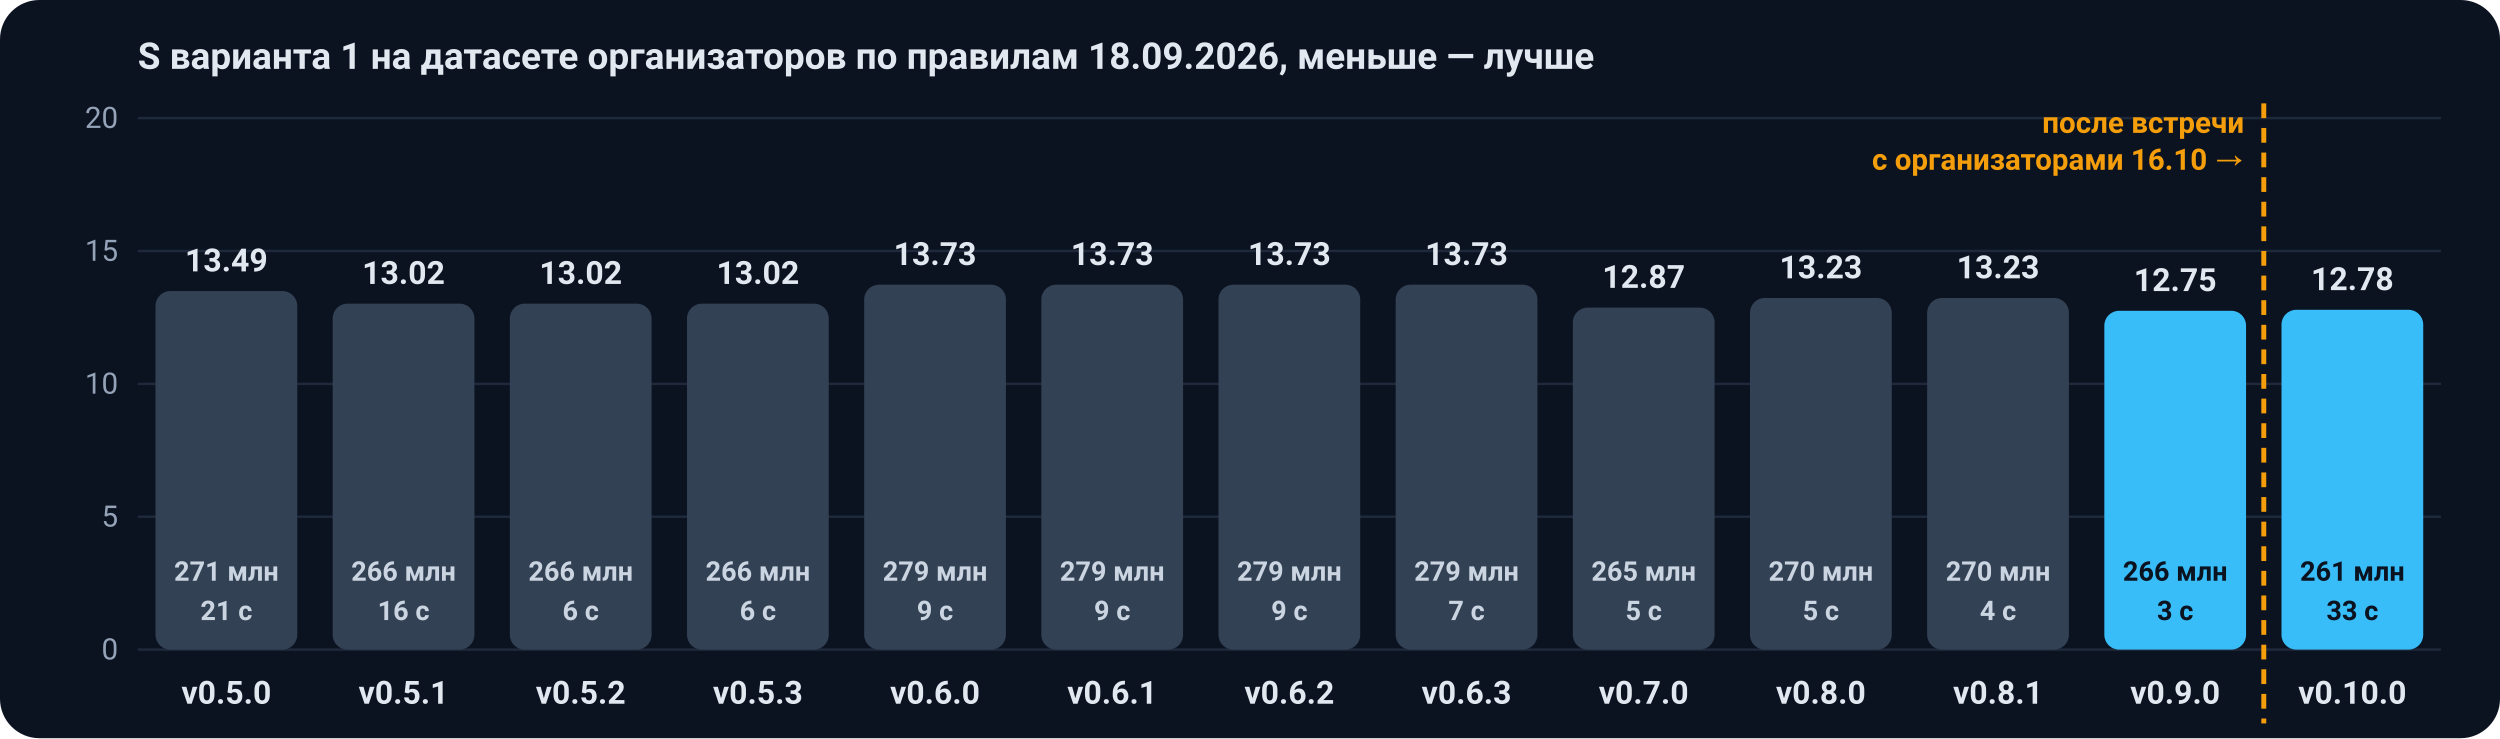
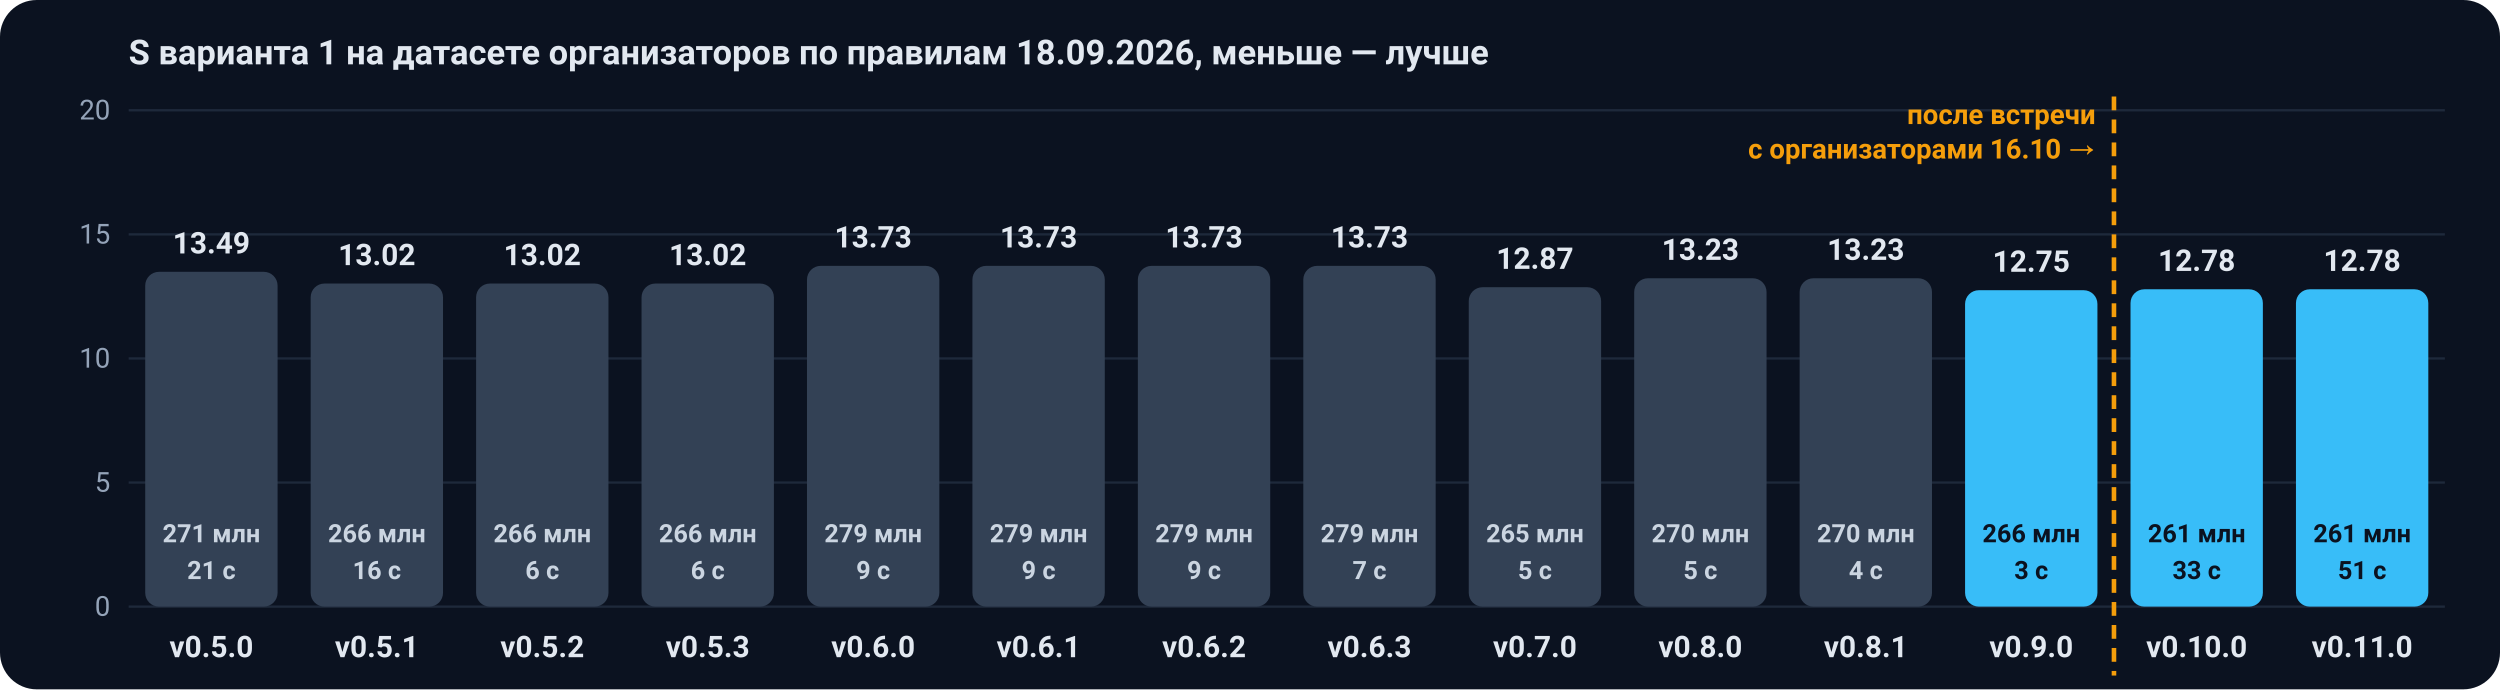
- <svg xmlns="http://www.w3.org/2000/svg" viewBox="0 0 1016 300" width="1016" height="300" role="img" aria-label="S варианта 1 на датасете организаторов по версиям с правил 18.09.2026">
+ <svg xmlns="http://www.w3.org/2000/svg" viewBox="0 0 1088 300" width="1088" height="300" role="img" aria-label="S варианта 1 на датасете организаторов по версиям с правил 18.09.2026">
  <style>.a{font:12px -apple-system,Segoe UI,Roboto,Helvetica,Arial,sans-serif;fill:#94a3b8}.l{font:600 13px -apple-system,Segoe UI,Roboto,Helvetica,Arial,sans-serif;fill:#e2e8f0}.v{font:600 13px -apple-system,Segoe UI,Roboto,Helvetica,Arial,sans-serif;fill:#e2e8f0}.i{font:600 11px -apple-system,Segoe UI,Roboto,Helvetica,Arial,sans-serif}.h{font:600 15px -apple-system,Segoe UI,Roboto,Helvetica,Arial,sans-serif;fill:#e2e8f0}.m{font:600 12px -apple-system,Segoe UI,Roboto,Helvetica,Arial,sans-serif;fill:#f59e0b}</style>
-   <rect width="1016" height="300" rx="16" fill="#0b1220" />
+   <rect width="1088" height="300" rx="16" fill="#0b1220" />
  <text x="56" y="28" class="h">S варианта 1 на датасете организаторов по правилам 18.09.2026, меньше — лучше</text>
-   <line x1="56" y1="48.0" x2="992" y2="48.0" stroke="#1e293b" />
+   <line x1="56" y1="48.0" x2="1064" y2="48.0" stroke="#1e293b" />
  <text x="48" y="52.0" class="a" text-anchor="end">20</text>
-   <line x1="56" y1="102.0" x2="992" y2="102.0" stroke="#1e293b" />
+   <line x1="56" y1="102.0" x2="1064" y2="102.0" stroke="#1e293b" />
  <text x="48" y="106.0" class="a" text-anchor="end">15</text>
-   <line x1="56" y1="156.0" x2="992" y2="156.0" stroke="#1e293b" />
+   <line x1="56" y1="156.0" x2="1064" y2="156.0" stroke="#1e293b" />
  <text x="48" y="160.0" class="a" text-anchor="end">10</text>
-   <line x1="56" y1="210.0" x2="992" y2="210.0" stroke="#1e293b" />
+   <line x1="56" y1="210.0" x2="1064" y2="210.0" stroke="#1e293b" />
  <text x="48" y="214.0" class="a" text-anchor="end">5</text>
-   <line x1="56" y1="264.0" x2="992" y2="264.0" stroke="#1e293b" />
+   <line x1="56" y1="264.0" x2="1064" y2="264.0" stroke="#1e293b" />
  <text x="48" y="268.0" class="a" text-anchor="end">0</text>
  <line x1="920.0" y1="42" x2="920.0" y2="294" stroke="#f59e0b" stroke-width="2" stroke-dasharray="6 4" />
  <text x="912.0" y="54" class="m" text-anchor="end">после встречи</text>
  <text x="912.0" y="69" class="m" text-anchor="end">с организаторами 16.10 →</text>
  <rect x="63.2" y="118.3" width="57.6" height="145.7" rx="6" fill="#334155" />
  <text x="92.0" y="110.3" class="v" text-anchor="middle">13.49</text>
  <text x="92.0" y="236.0" class="i" fill="#cbd5e1" text-anchor="middle">271 млн</text>
  <text x="92.0" y="252.0" class="i" fill="#cbd5e1" text-anchor="middle">21 с</text>
  <text x="92.0" y="286.0" class="l" text-anchor="middle">v0.5.0</text>
  <rect x="135.2" y="123.4" width="57.6" height="140.6" rx="6" fill="#334155" />
  <text x="164.0" y="115.4" class="v" text-anchor="middle">13.02</text>
  <text x="164.0" y="236.0" class="i" fill="#cbd5e1" text-anchor="middle">266 млн</text>
  <text x="164.0" y="252.0" class="i" fill="#cbd5e1" text-anchor="middle">16 с</text>
  <text x="164.0" y="286.0" class="l" text-anchor="middle">v0.5.1</text>
  <rect x="207.2" y="123.4" width="57.6" height="140.6" rx="6" fill="#334155" />
  <text x="236.0" y="115.4" class="v" text-anchor="middle">13.02</text>
  <text x="236.0" y="236.0" class="i" fill="#cbd5e1" text-anchor="middle">266 млн</text>
  <text x="236.0" y="252.0" class="i" fill="#cbd5e1" text-anchor="middle">6 с</text>
  <text x="236.0" y="286.0" class="l" text-anchor="middle">v0.5.2</text>
  <rect x="279.2" y="123.4" width="57.6" height="140.6" rx="6" fill="#334155" />
  <text x="308.0" y="115.4" class="v" text-anchor="middle">13.02</text>
  <text x="308.0" y="236.0" class="i" fill="#cbd5e1" text-anchor="middle">266 млн</text>
  <text x="308.0" y="252.0" class="i" fill="#cbd5e1" text-anchor="middle">6 с</text>
  <text x="308.0" y="286.0" class="l" text-anchor="middle">v0.5.3</text>
  <rect x="351.2" y="115.7" width="57.6" height="148.3" rx="6" fill="#334155" />
  <text x="380.0" y="107.7" class="v" text-anchor="middle">13.73</text>
  <text x="380.0" y="236.0" class="i" fill="#cbd5e1" text-anchor="middle">279 млн</text>
  <text x="380.0" y="252.0" class="i" fill="#cbd5e1" text-anchor="middle">9 с</text>
  <text x="380.0" y="286.0" class="l" text-anchor="middle">v0.6.0</text>
  <rect x="423.2" y="115.7" width="57.6" height="148.3" rx="6" fill="#334155" />
  <text x="452.0" y="107.7" class="v" text-anchor="middle">13.73</text>
  <text x="452.0" y="236.0" class="i" fill="#cbd5e1" text-anchor="middle">279 млн</text>
  <text x="452.0" y="252.0" class="i" fill="#cbd5e1" text-anchor="middle">9 с</text>
  <text x="452.0" y="286.0" class="l" text-anchor="middle">v0.6.1</text>
  <rect x="495.2" y="115.7" width="57.6" height="148.3" rx="6" fill="#334155" />
  <text x="524.0" y="107.7" class="v" text-anchor="middle">13.73</text>
  <text x="524.0" y="236.0" class="i" fill="#cbd5e1" text-anchor="middle">279 млн</text>
  <text x="524.0" y="252.0" class="i" fill="#cbd5e1" text-anchor="middle">9 с</text>
  <text x="524.0" y="286.0" class="l" text-anchor="middle">v0.6.2</text>
  <rect x="567.2" y="115.7" width="57.6" height="148.3" rx="6" fill="#334155" />
  <text x="596.0" y="107.7" class="v" text-anchor="middle">13.73</text>
  <text x="596.0" y="236.0" class="i" fill="#cbd5e1" text-anchor="middle">279 млн</text>
  <text x="596.0" y="252.0" class="i" fill="#cbd5e1" text-anchor="middle">7 с</text>
  <text x="596.0" y="286.0" class="l" text-anchor="middle">v0.6.3</text>
  <rect x="639.2" y="125.0" width="57.6" height="139.0" rx="6" fill="#334155" />
  <text x="668.0" y="117.0" class="v" text-anchor="middle">12.87</text>
  <text x="668.0" y="236.0" class="i" fill="#cbd5e1" text-anchor="middle">265 млн</text>
  <text x="668.0" y="252.0" class="i" fill="#cbd5e1" text-anchor="middle">5 с</text>
  <text x="668.0" y="286.0" class="l" text-anchor="middle">v0.7.0</text>
  <rect x="711.2" y="121.1" width="57.6" height="142.9" rx="6" fill="#334155" />
  <text x="740.0" y="113.1" class="v" text-anchor="middle">13.23</text>
  <text x="740.0" y="236.0" class="i" fill="#cbd5e1" text-anchor="middle">270 млн</text>
  <text x="740.0" y="252.0" class="i" fill="#cbd5e1" text-anchor="middle">5 с</text>
  <text x="740.0" y="286.0" class="l" text-anchor="middle">v0.8.0</text>
  <rect x="783.2" y="121.1" width="57.6" height="142.9" rx="6" fill="#334155" />
  <text x="812.0" y="113.1" class="v" text-anchor="middle">13.23</text>
  <text x="812.0" y="236.0" class="i" fill="#cbd5e1" text-anchor="middle">270 млн</text>
  <text x="812.0" y="252.0" class="i" fill="#cbd5e1" text-anchor="middle">4 с</text>
  <text x="812.0" y="286.0" class="l" text-anchor="middle">v0.8.1</text>
  <rect x="855.2" y="126.3" width="57.6" height="137.7" rx="6" fill="#38bdf8" />
  <text x="884.0" y="118.3" class="v" text-anchor="middle">12.75</text>
  <text x="884.0" y="236.0" class="i" fill="#0b1220" text-anchor="middle">266 млн</text>
  <text x="884.0" y="252.0" class="i" fill="#0b1220" text-anchor="middle">3 с</text>
  <text x="884.0" y="286.0" class="l" text-anchor="middle">v0.9.0</text>
  <rect x="927.2" y="125.9" width="57.6" height="138.1" rx="6" fill="#38bdf8" />
  <text x="956.0" y="117.9" class="v" text-anchor="middle">12.78</text>
  <text x="956.0" y="236.0" class="i" fill="#0b1220" text-anchor="middle">261 млн</text>
  <text x="956.0" y="252.0" class="i" fill="#0b1220" text-anchor="middle">33 с</text>
  <text x="956.0" y="286.0" class="l" text-anchor="middle">v0.10.0</text>
+   <rect x="999.2" y="125.9" width="57.6" height="138.1" rx="6" fill="#38bdf8" />
+   <text x="1028.0" y="117.9" class="v" text-anchor="middle">12.78</text>
+   <text x="1028.0" y="236.0" class="i" fill="#0b1220" text-anchor="middle">261 млн</text>
+   <text x="1028.0" y="252.0" class="i" fill="#0b1220" text-anchor="middle">51 с</text>
+   <text x="1028.0" y="286.0" class="l" text-anchor="middle">v0.11.0</text>
</svg>
